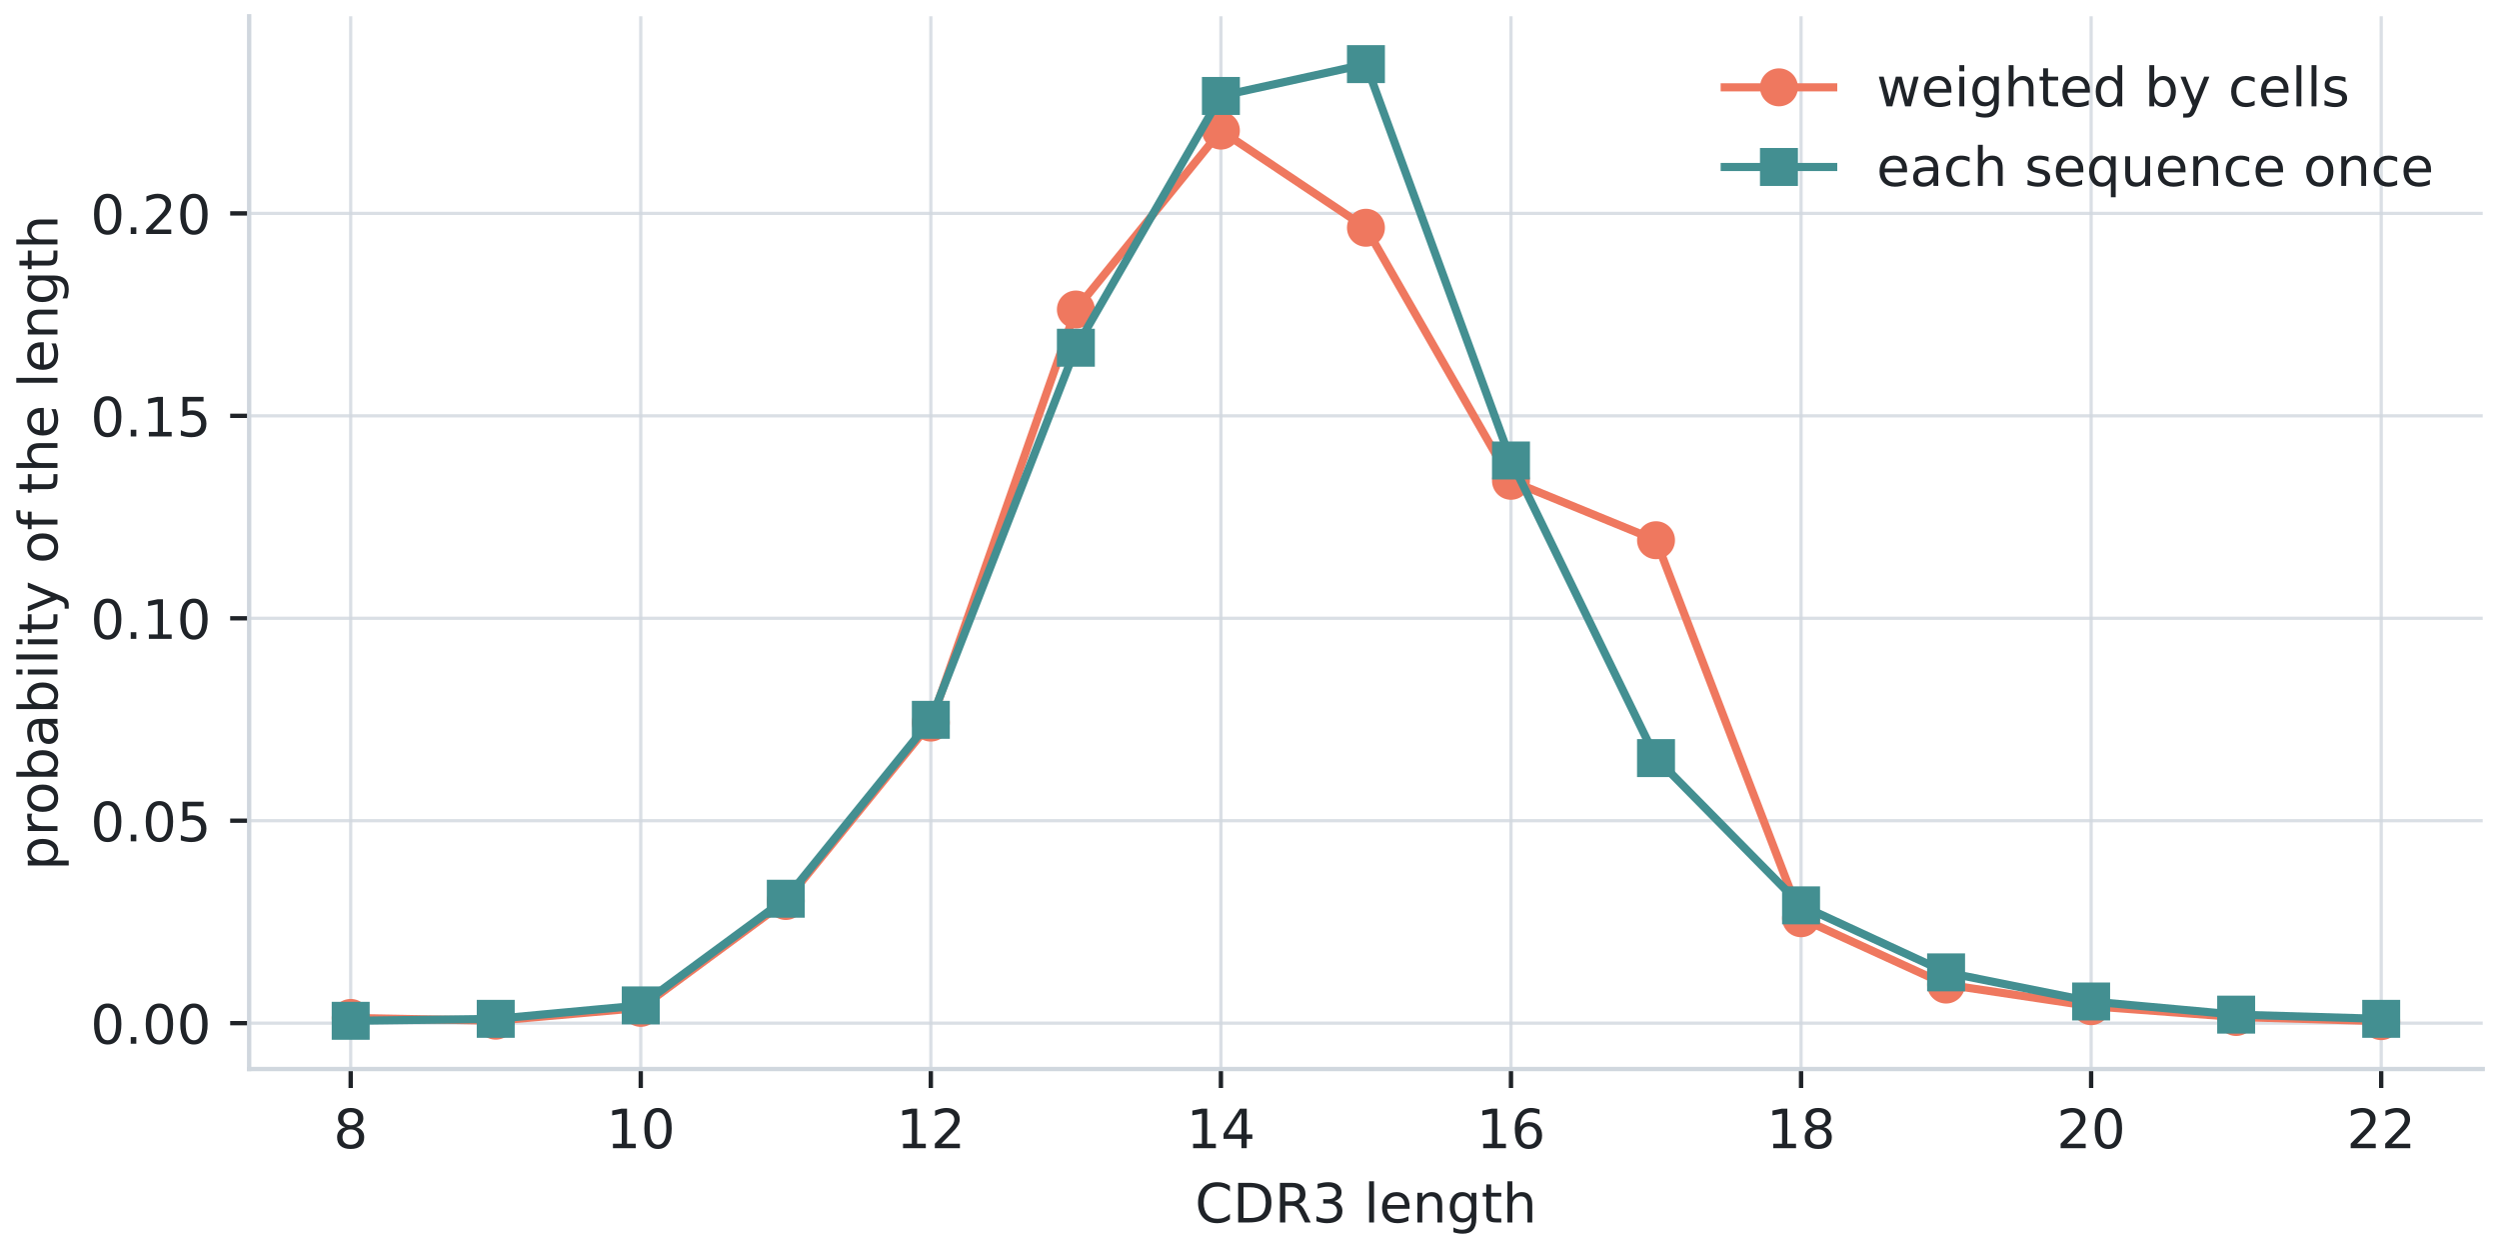
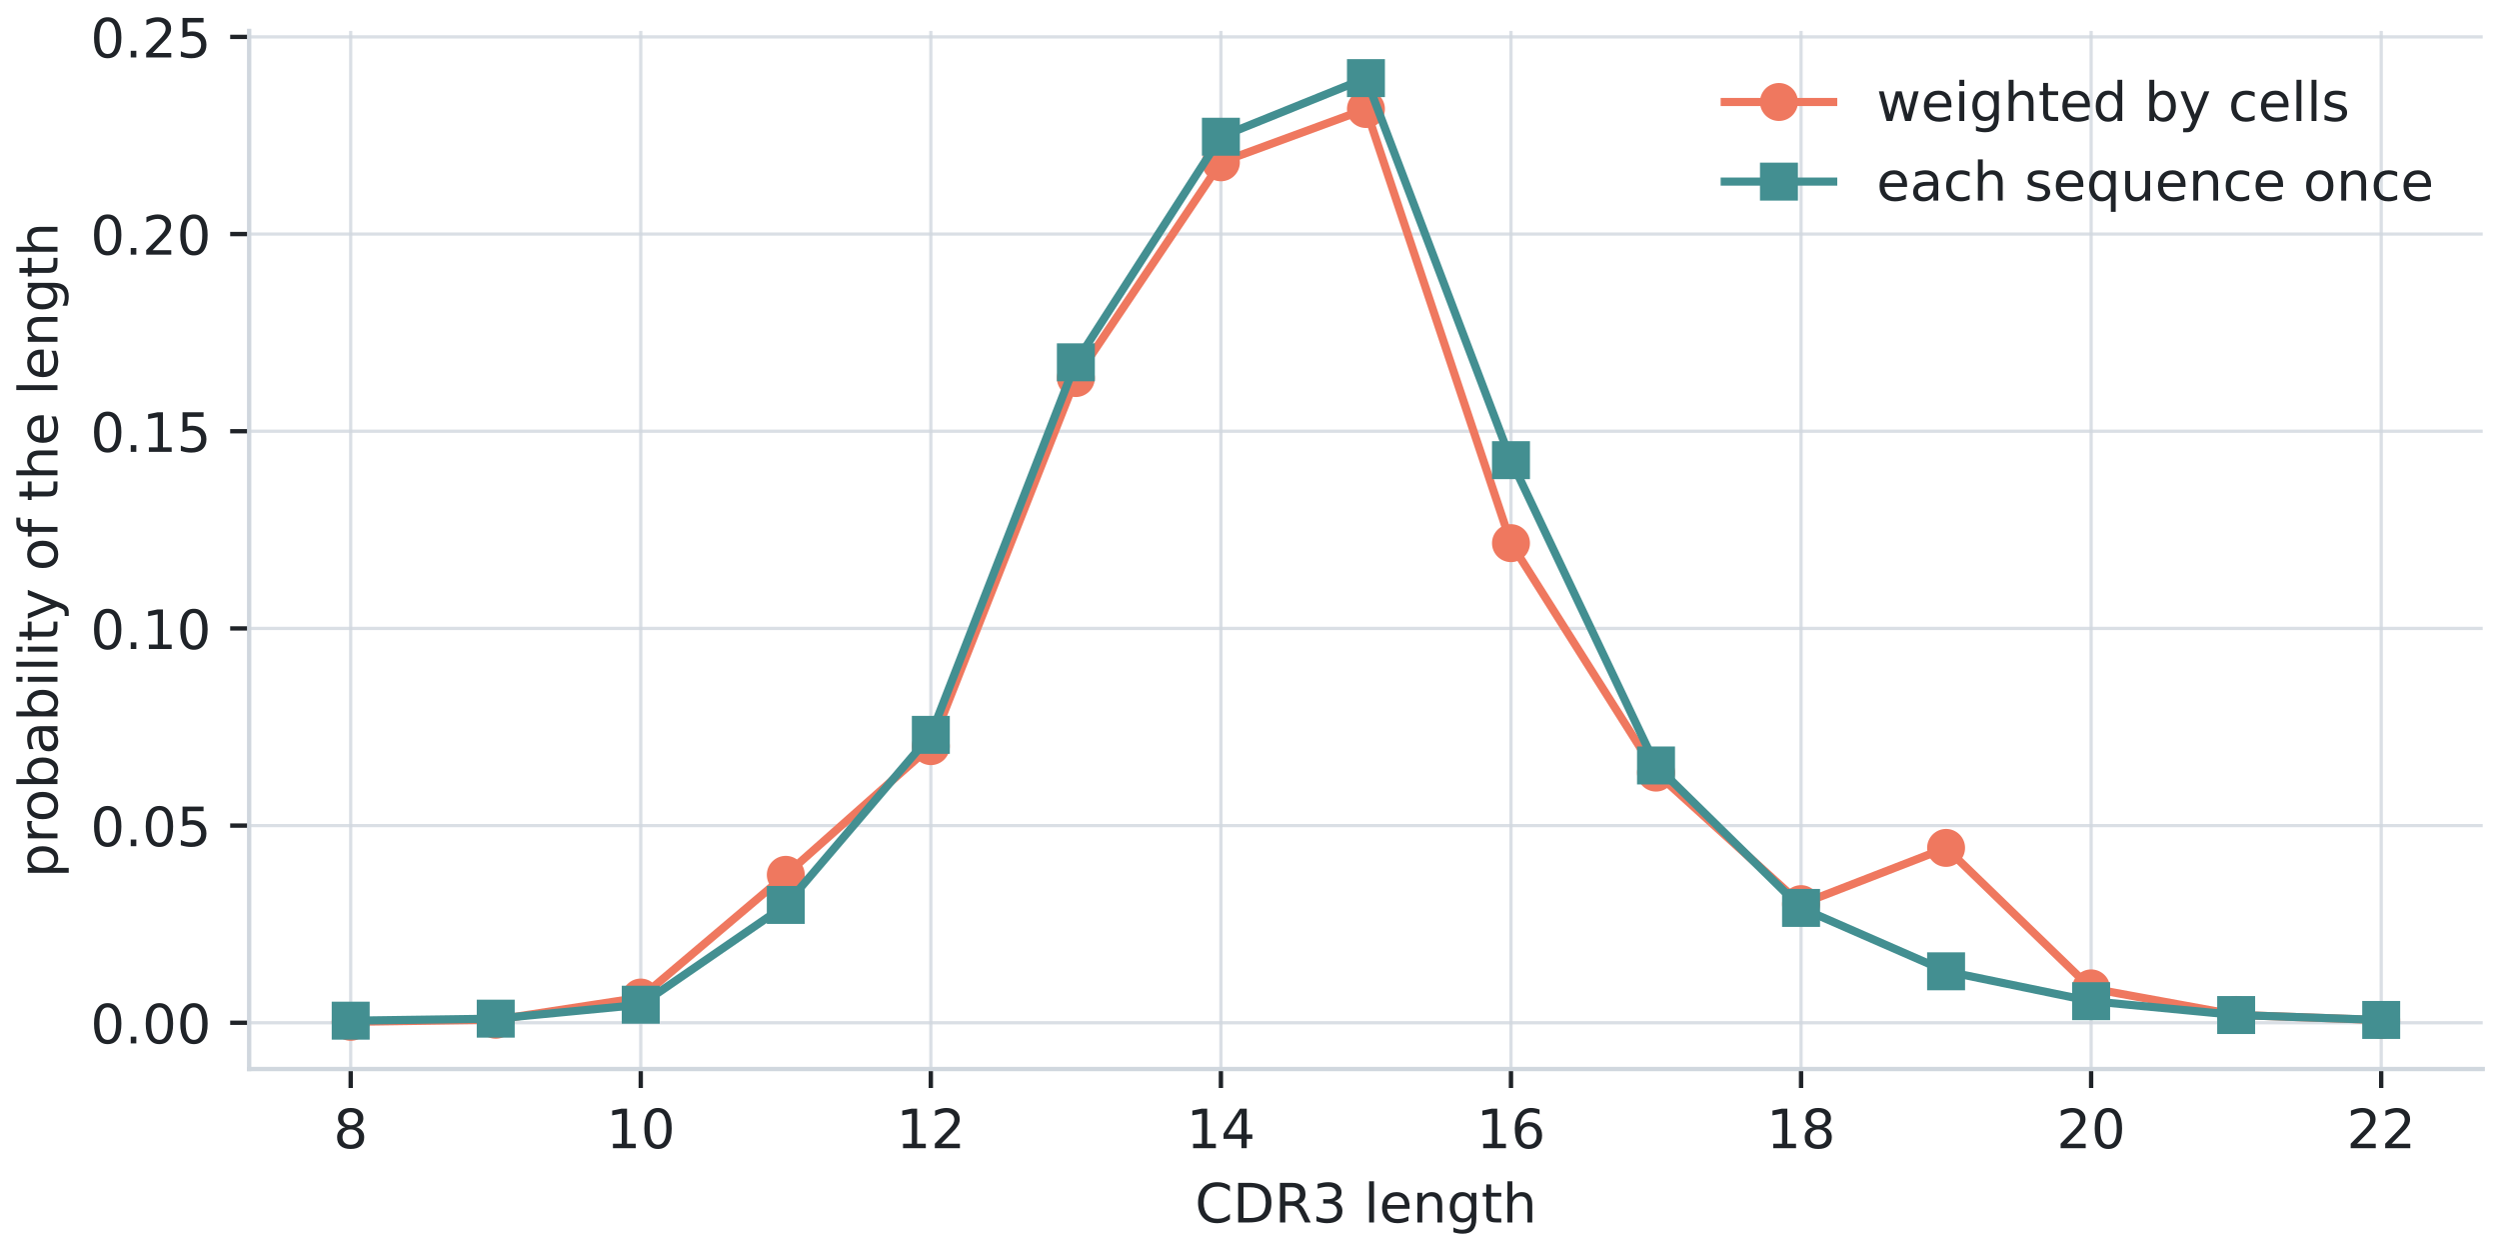
<svg xmlns="http://www.w3.org/2000/svg" xmlns:xlink="http://www.w3.org/1999/xlink" width="460.8pt" height="230.4pt" viewBox="0 0 460.8 230.4" version="1.1">
  <defs>
    <style type="text/css">*{stroke-linejoin: round; stroke-linecap: butt}</style>
  </defs>
  <g id="figure_1">
    <g id="patch_1">
      <path d="M 0 230.4  L 460.8 230.4  L 460.8 0  L 0 0  L 0 230.4  z " style="fill: none; opacity: 0" />
    </g>
    <g id="axes_1">
      <g id="patch_2">
-         <path d="M 45.944 197.044  L 457.8 197.044  L 457.8 3  L 45.944 3  L 45.944 197.044  z " style="fill: none" />
+         <path d="M 45.944 197.044  L 457.8 197.044  L 457.8 5.701  L 45.944 5.701  L 45.944 197.044  z " style="fill: none" />
      </g>
      <g id="matplotlib.axis_1">
        <g id="xtick_1">
          <g id="line2d_1">
-             <path d="M 64.665 197.044  L 64.665 3  " clip-path="url(#p4cbf2eb254)" style="fill: none; stroke: #d0d7de; stroke-opacity: 0.8; stroke-width: 0.6; stroke-linecap: square" />
+             <path d="M 64.665 197.044  L 64.665 5.701  " clip-path="url(#p169262499c)" style="fill: none; stroke: #d0d7de; stroke-opacity: 0.8; stroke-width: 0.6; stroke-linecap: square" />
          </g>
          <g id="line2d_2">
            <defs>
              <path id="m43c2935e50" d="M 0 0  L 0 3.5  " style="stroke: #1f2328; stroke-width: 0.8" />
            </defs>
            <g>
              <use xlink:href="#m43c2935e50" x="64.665" y="197.044" style="fill: #1f2328; stroke: #1f2328; stroke-width: 0.8" />
            </g>
          </g>
          <g id="text_1">
            <text style="font-size: 10px; font-family: 'DejaVu Sans', 'Bitstream Vera Sans', 'Computer Modern Sans Serif', 'Lucida Grande', 'Verdana', 'Geneva', 'Lucid', 'Arial', 'Helvetica', 'Avant Garde', sans-serif; text-anchor: middle; fill: #1f2328" x="64.665" y="211.642" transform="rotate(-0 64.66471 211.6419)">8</text>
          </g>
        </g>
        <g id="xtick_2">
          <g id="line2d_3">
-             <path d="M 118.152 197.044  L 118.152 3  " clip-path="url(#p4cbf2eb254)" style="fill: none; stroke: #d0d7de; stroke-opacity: 0.8; stroke-width: 0.6; stroke-linecap: square" />
+             <path d="M 118.152 197.044  L 118.152 5.701  " clip-path="url(#p169262499c)" style="fill: none; stroke: #d0d7de; stroke-opacity: 0.8; stroke-width: 0.6; stroke-linecap: square" />
          </g>
          <g id="line2d_4">
            <g>
              <use xlink:href="#m43c2935e50" x="118.152" y="197.044" style="fill: #1f2328; stroke: #1f2328; stroke-width: 0.8" />
            </g>
          </g>
          <g id="text_2">
            <text style="font-size: 10px; font-family: 'DejaVu Sans', 'Bitstream Vera Sans', 'Computer Modern Sans Serif', 'Lucida Grande', 'Verdana', 'Geneva', 'Lucid', 'Arial', 'Helvetica', 'Avant Garde', sans-serif; text-anchor: middle; fill: #1f2328" x="118.152" y="211.642" transform="rotate(-0 118.1525 211.6419)">10</text>
          </g>
        </g>
        <g id="xtick_3">
          <g id="line2d_5">
-             <path d="M 171.64 197.044  L 171.64 3  " clip-path="url(#p4cbf2eb254)" style="fill: none; stroke: #d0d7de; stroke-opacity: 0.8; stroke-width: 0.6; stroke-linecap: square" />
+             <path d="M 171.64 197.044  L 171.64 5.701  " clip-path="url(#p169262499c)" style="fill: none; stroke: #d0d7de; stroke-opacity: 0.8; stroke-width: 0.6; stroke-linecap: square" />
          </g>
          <g id="line2d_6">
            <g>
              <use xlink:href="#m43c2935e50" x="171.64" y="197.044" style="fill: #1f2328; stroke: #1f2328; stroke-width: 0.8" />
            </g>
          </g>
          <g id="text_3">
            <text style="font-size: 10px; font-family: 'DejaVu Sans', 'Bitstream Vera Sans', 'Computer Modern Sans Serif', 'Lucida Grande', 'Verdana', 'Geneva', 'Lucid', 'Arial', 'Helvetica', 'Avant Garde', sans-serif; text-anchor: middle; fill: #1f2328" x="171.64" y="211.642" transform="rotate(-0 171.6402 211.6419)">12</text>
          </g>
        </g>
        <g id="xtick_4">
          <g id="line2d_7">
-             <path d="M 225.128 197.044  L 225.128 3  " clip-path="url(#p4cbf2eb254)" style="fill: none; stroke: #d0d7de; stroke-opacity: 0.8; stroke-width: 0.6; stroke-linecap: square" />
+             <path d="M 225.128 197.044  L 225.128 5.701  " clip-path="url(#p169262499c)" style="fill: none; stroke: #d0d7de; stroke-opacity: 0.8; stroke-width: 0.6; stroke-linecap: square" />
          </g>
          <g id="line2d_8">
            <g>
              <use xlink:href="#m43c2935e50" x="225.128" y="197.044" style="fill: #1f2328; stroke: #1f2328; stroke-width: 0.8" />
            </g>
          </g>
          <g id="text_4">
            <text style="font-size: 10px; font-family: 'DejaVu Sans', 'Bitstream Vera Sans', 'Computer Modern Sans Serif', 'Lucida Grande', 'Verdana', 'Geneva', 'Lucid', 'Arial', 'Helvetica', 'Avant Garde', sans-serif; text-anchor: middle; fill: #1f2328" x="225.128" y="211.642" transform="rotate(-0 225.128 211.6419)">14</text>
          </g>
        </g>
        <g id="xtick_5">
          <g id="line2d_9">
-             <path d="M 278.616 197.044  L 278.616 3  " clip-path="url(#p4cbf2eb254)" style="fill: none; stroke: #d0d7de; stroke-opacity: 0.8; stroke-width: 0.6; stroke-linecap: square" />
+             <path d="M 278.616 197.044  L 278.616 5.701  " clip-path="url(#p169262499c)" style="fill: none; stroke: #d0d7de; stroke-opacity: 0.8; stroke-width: 0.6; stroke-linecap: square" />
          </g>
          <g id="line2d_10">
            <g>
              <use xlink:href="#m43c2935e50" x="278.616" y="197.044" style="fill: #1f2328; stroke: #1f2328; stroke-width: 0.8" />
            </g>
          </g>
          <g id="text_5">
            <text style="font-size: 10px; font-family: 'DejaVu Sans', 'Bitstream Vera Sans', 'Computer Modern Sans Serif', 'Lucida Grande', 'Verdana', 'Geneva', 'Lucid', 'Arial', 'Helvetica', 'Avant Garde', sans-serif; text-anchor: middle; fill: #1f2328" x="278.616" y="211.642" transform="rotate(-0 278.6158 211.6419)">16</text>
          </g>
        </g>
        <g id="xtick_6">
          <g id="line2d_11">
-             <path d="M 332.104 197.044  L 332.104 3  " clip-path="url(#p4cbf2eb254)" style="fill: none; stroke: #d0d7de; stroke-opacity: 0.8; stroke-width: 0.6; stroke-linecap: square" />
+             <path d="M 332.104 197.044  L 332.104 5.701  " clip-path="url(#p169262499c)" style="fill: none; stroke: #d0d7de; stroke-opacity: 0.8; stroke-width: 0.6; stroke-linecap: square" />
          </g>
          <g id="line2d_12">
            <g>
              <use xlink:href="#m43c2935e50" x="332.104" y="197.044" style="fill: #1f2328; stroke: #1f2328; stroke-width: 0.8" />
            </g>
          </g>
          <g id="text_6">
            <text style="font-size: 10px; font-family: 'DejaVu Sans', 'Bitstream Vera Sans', 'Computer Modern Sans Serif', 'Lucida Grande', 'Verdana', 'Geneva', 'Lucid', 'Arial', 'Helvetica', 'Avant Garde', sans-serif; text-anchor: middle; fill: #1f2328" x="332.104" y="211.642" transform="rotate(-0 332.1035 211.6419)">18</text>
          </g>
        </g>
        <g id="xtick_7">
          <g id="line2d_13">
-             <path d="M 385.591 197.044  L 385.591 3  " clip-path="url(#p4cbf2eb254)" style="fill: none; stroke: #d0d7de; stroke-opacity: 0.8; stroke-width: 0.6; stroke-linecap: square" />
+             <path d="M 385.591 197.044  L 385.591 5.701  " clip-path="url(#p169262499c)" style="fill: none; stroke: #d0d7de; stroke-opacity: 0.8; stroke-width: 0.6; stroke-linecap: square" />
          </g>
          <g id="line2d_14">
            <g>
              <use xlink:href="#m43c2935e50" x="385.591" y="197.044" style="fill: #1f2328; stroke: #1f2328; stroke-width: 0.8" />
            </g>
          </g>
          <g id="text_7">
            <text style="font-size: 10px; font-family: 'DejaVu Sans', 'Bitstream Vera Sans', 'Computer Modern Sans Serif', 'Lucida Grande', 'Verdana', 'Geneva', 'Lucid', 'Arial', 'Helvetica', 'Avant Garde', sans-serif; text-anchor: middle; fill: #1f2328" x="385.591" y="211.642" transform="rotate(-0 385.5913 211.6419)">20</text>
          </g>
        </g>
        <g id="xtick_8">
          <g id="line2d_15">
-             <path d="M 439.079 197.044  L 439.079 3  " clip-path="url(#p4cbf2eb254)" style="fill: none; stroke: #d0d7de; stroke-opacity: 0.8; stroke-width: 0.6; stroke-linecap: square" />
+             <path d="M 439.079 197.044  L 439.079 5.701  " clip-path="url(#p169262499c)" style="fill: none; stroke: #d0d7de; stroke-opacity: 0.8; stroke-width: 0.6; stroke-linecap: square" />
          </g>
          <g id="line2d_16">
            <g>
              <use xlink:href="#m43c2935e50" x="439.079" y="197.044" style="fill: #1f2328; stroke: #1f2328; stroke-width: 0.8" />
            </g>
          </g>
          <g id="text_8">
            <text style="font-size: 10px; font-family: 'DejaVu Sans', 'Bitstream Vera Sans', 'Computer Modern Sans Serif', 'Lucida Grande', 'Verdana', 'Geneva', 'Lucid', 'Arial', 'Helvetica', 'Avant Garde', sans-serif; text-anchor: middle; fill: #1f2328" x="439.079" y="211.642" transform="rotate(-0 439.079 211.6419)">22</text>
          </g>
        </g>
        <g id="text_9">
          <text style="font-size: 10px; font-family: 'DejaVu Sans', 'Bitstream Vera Sans', 'Computer Modern Sans Serif', 'Lucida Grande', 'Verdana', 'Geneva', 'Lucid', 'Arial', 'Helvetica', 'Avant Garde', sans-serif; text-anchor: middle; fill: #1f2328" x="251.872" y="225.32" transform="rotate(-0 251.8719 225.3201)">CDR3 length</text>
        </g>
      </g>
      <g id="matplotlib.axis_2">
        <g id="ytick_1">
          <g id="line2d_17">
-             <path d="M 45.944 188.588  L 457.8 188.588  " clip-path="url(#p4cbf2eb254)" style="fill: none; stroke: #d0d7de; stroke-opacity: 0.8; stroke-width: 0.6; stroke-linecap: square" />
+             <path d="M 45.944 188.519  L 457.8 188.519  " clip-path="url(#p169262499c)" style="fill: none; stroke: #d0d7de; stroke-opacity: 0.8; stroke-width: 0.6; stroke-linecap: square" />
          </g>
          <g id="line2d_18">
            <defs>
              <path id="m2cf16530e7" d="M 0 0  L -3.5 0  " style="stroke: #1f2328; stroke-width: 0.8" />
            </defs>
            <g>
-               <use xlink:href="#m2cf16530e7" x="45.944" y="188.588" style="fill: #1f2328; stroke: #1f2328; stroke-width: 0.8" />
+               <use xlink:href="#m2cf16530e7" x="45.944" y="188.519" style="fill: #1f2328; stroke: #1f2328; stroke-width: 0.8" />
            </g>
          </g>
          <g id="text_10">
-             <text style="font-size: 10px; font-family: 'DejaVu Sans', 'Bitstream Vera Sans', 'Computer Modern Sans Serif', 'Lucida Grande', 'Verdana', 'Geneva', 'Lucid', 'Arial', 'Helvetica', 'Avant Garde', sans-serif; text-anchor: end; fill: #1f2328" x="38.944" y="192.387" transform="rotate(-0 38.94399 192.3868)">0.00</text>
+             <text style="font-size: 10px; font-family: 'DejaVu Sans', 'Bitstream Vera Sans', 'Computer Modern Sans Serif', 'Lucida Grande', 'Verdana', 'Geneva', 'Lucid', 'Arial', 'Helvetica', 'Avant Garde', sans-serif; text-anchor: end; fill: #1f2328" x="38.944" y="192.318" transform="rotate(-0 38.94399 192.3181)">0.00</text>
          </g>
        </g>
        <g id="ytick_2">
          <g id="line2d_19">
-             <path d="M 45.944 151.274  L 457.8 151.274  " clip-path="url(#p4cbf2eb254)" style="fill: none; stroke: #d0d7de; stroke-opacity: 0.8; stroke-width: 0.6; stroke-linecap: square" />
+             <path d="M 45.944 152.175  L 457.8 152.175  " clip-path="url(#p169262499c)" style="fill: none; stroke: #d0d7de; stroke-opacity: 0.8; stroke-width: 0.6; stroke-linecap: square" />
          </g>
          <g id="line2d_20">
            <g>
-               <use xlink:href="#m2cf16530e7" x="45.944" y="151.274" style="fill: #1f2328; stroke: #1f2328; stroke-width: 0.8" />
+               <use xlink:href="#m2cf16530e7" x="45.944" y="152.175" style="fill: #1f2328; stroke: #1f2328; stroke-width: 0.8" />
            </g>
          </g>
          <g id="text_11">
-             <text style="font-size: 10px; font-family: 'DejaVu Sans', 'Bitstream Vera Sans', 'Computer Modern Sans Serif', 'Lucida Grande', 'Verdana', 'Geneva', 'Lucid', 'Arial', 'Helvetica', 'Avant Garde', sans-serif; text-anchor: end; fill: #1f2328" x="38.944" y="155.073" transform="rotate(-0 38.94399 155.0733)">0.05</text>
+             <text style="font-size: 10px; font-family: 'DejaVu Sans', 'Bitstream Vera Sans', 'Computer Modern Sans Serif', 'Lucida Grande', 'Verdana', 'Geneva', 'Lucid', 'Arial', 'Helvetica', 'Avant Garde', sans-serif; text-anchor: end; fill: #1f2328" x="38.944" y="155.974" transform="rotate(-0 38.94399 155.9743)">0.05</text>
          </g>
        </g>
        <g id="ytick_3">
          <g id="line2d_21">
-             <path d="M 45.944 113.961  L 457.8 113.961  " clip-path="url(#p4cbf2eb254)" style="fill: none; stroke: #d0d7de; stroke-opacity: 0.8; stroke-width: 0.6; stroke-linecap: square" />
+             <path d="M 45.944 115.831  L 457.8 115.831  " clip-path="url(#p169262499c)" style="fill: none; stroke: #d0d7de; stroke-opacity: 0.8; stroke-width: 0.6; stroke-linecap: square" />
          </g>
          <g id="line2d_22">
            <g>
-               <use xlink:href="#m2cf16530e7" x="45.944" y="113.961" style="fill: #1f2328; stroke: #1f2328; stroke-width: 0.8" />
+               <use xlink:href="#m2cf16530e7" x="45.944" y="115.831" style="fill: #1f2328; stroke: #1f2328; stroke-width: 0.8" />
            </g>
          </g>
          <g id="text_12">
-             <text style="font-size: 10px; font-family: 'DejaVu Sans', 'Bitstream Vera Sans', 'Computer Modern Sans Serif', 'Lucida Grande', 'Verdana', 'Geneva', 'Lucid', 'Arial', 'Helvetica', 'Avant Garde', sans-serif; text-anchor: end; fill: #1f2328" x="38.944" y="117.76" transform="rotate(-0 38.94399 117.7598)">0.10</text>
+             <text style="font-size: 10px; font-family: 'DejaVu Sans', 'Bitstream Vera Sans', 'Computer Modern Sans Serif', 'Lucida Grande', 'Verdana', 'Geneva', 'Lucid', 'Arial', 'Helvetica', 'Avant Garde', sans-serif; text-anchor: end; fill: #1f2328" x="38.944" y="119.631" transform="rotate(-0 38.94399 119.6305)">0.10</text>
          </g>
        </g>
        <g id="ytick_4">
          <g id="line2d_23">
-             <path d="M 45.944 76.647  L 457.8 76.647  " clip-path="url(#p4cbf2eb254)" style="fill: none; stroke: #d0d7de; stroke-opacity: 0.8; stroke-width: 0.6; stroke-linecap: square" />
+             <path d="M 45.944 79.488  L 457.8 79.488  " clip-path="url(#p169262499c)" style="fill: none; stroke: #d0d7de; stroke-opacity: 0.8; stroke-width: 0.6; stroke-linecap: square" />
          </g>
          <g id="line2d_24">
            <g>
-               <use xlink:href="#m2cf16530e7" x="45.944" y="76.647" style="fill: #1f2328; stroke: #1f2328; stroke-width: 0.8" />
+               <use xlink:href="#m2cf16530e7" x="45.944" y="79.488" style="fill: #1f2328; stroke: #1f2328; stroke-width: 0.8" />
            </g>
          </g>
          <g id="text_13">
-             <text style="font-size: 10px; font-family: 'DejaVu Sans', 'Bitstream Vera Sans', 'Computer Modern Sans Serif', 'Lucida Grande', 'Verdana', 'Geneva', 'Lucid', 'Arial', 'Helvetica', 'Avant Garde', sans-serif; text-anchor: end; fill: #1f2328" x="38.944" y="80.446" transform="rotate(-0 38.94399 80.44628)">0.15</text>
+             <text style="font-size: 10px; font-family: 'DejaVu Sans', 'Bitstream Vera Sans', 'Computer Modern Sans Serif', 'Lucida Grande', 'Verdana', 'Geneva', 'Lucid', 'Arial', 'Helvetica', 'Avant Garde', sans-serif; text-anchor: end; fill: #1f2328" x="38.944" y="83.287" transform="rotate(-0 38.94399 83.28674)">0.15</text>
          </g>
        </g>
        <g id="ytick_5">
          <g id="line2d_25">
-             <path d="M 45.944 39.334  L 457.8 39.334  " clip-path="url(#p4cbf2eb254)" style="fill: none; stroke: #d0d7de; stroke-opacity: 0.8; stroke-width: 0.6; stroke-linecap: square" />
+             <path d="M 45.944 43.144  L 457.8 43.144  " clip-path="url(#p169262499c)" style="fill: none; stroke: #d0d7de; stroke-opacity: 0.8; stroke-width: 0.6; stroke-linecap: square" />
          </g>
          <g id="line2d_26">
            <g>
-               <use xlink:href="#m2cf16530e7" x="45.944" y="39.334" style="fill: #1f2328; stroke: #1f2328; stroke-width: 0.8" />
+               <use xlink:href="#m2cf16530e7" x="45.944" y="43.144" style="fill: #1f2328; stroke: #1f2328; stroke-width: 0.8" />
            </g>
          </g>
          <g id="text_14">
-             <text style="font-size: 10px; font-family: 'DejaVu Sans', 'Bitstream Vera Sans', 'Computer Modern Sans Serif', 'Lucida Grande', 'Verdana', 'Geneva', 'Lucid', 'Arial', 'Helvetica', 'Avant Garde', sans-serif; text-anchor: end; fill: #1f2328" x="38.944" y="43.133" transform="rotate(-0 38.94399 43.13278)">0.20</text>
-           </g>
-         </g>
-         <g id="text_15">
-           <text style="font-size: 10px; font-family: 'DejaVu Sans', 'Bitstream Vera Sans', 'Computer Modern Sans Serif', 'Lucida Grande', 'Verdana', 'Geneva', 'Lucid', 'Arial', 'Helvetica', 'Avant Garde', sans-serif; text-anchor: middle; fill: #1f2328" x="10.599" y="100.022" transform="rotate(-90 10.59868 100.0219)">probability of the length</text>
-         </g>
-       </g>
-       <g id="line2d_27">
-         <path d="M 64.665 187.625  L 91.409 188.137  L 118.152 185.775  L 144.896 166.076  L 171.64 133.189  L 198.384 57.051  L 225.128 24.074  L 251.872 41.981  L 278.616 88.622  L 305.36 99.574  L 332.104 169.252  L 358.847 181.475  L 385.591 185.461  L 412.335 187.458  L 439.079 188.223  " clip-path="url(#p4cbf2eb254)" style="fill: none; stroke: #ef785f; stroke-width: 1.5; stroke-linecap: square" />
+             <text style="font-size: 10px; font-family: 'DejaVu Sans', 'Bitstream Vera Sans', 'Computer Modern Sans Serif', 'Lucida Grande', 'Verdana', 'Geneva', 'Lucid', 'Arial', 'Helvetica', 'Avant Garde', sans-serif; text-anchor: end; fill: #1f2328" x="38.944" y="46.943" transform="rotate(-0 38.94399 46.94294)">0.20</text>
+           </g>
+         </g>
+         <g id="ytick_6">
+           <g id="line2d_27">
+             <path d="M 45.944 6.8  L 457.8 6.8  " clip-path="url(#p169262499c)" style="fill: none; stroke: #d0d7de; stroke-opacity: 0.8; stroke-width: 0.6; stroke-linecap: square" />
+           </g>
+           <g id="line2d_28">
+             <g>
+               <use xlink:href="#m2cf16530e7" x="45.944" y="6.8" style="fill: #1f2328; stroke: #1f2328; stroke-width: 0.8" />
+             </g>
+           </g>
+           <g id="text_15">
+             <text style="font-size: 10px; font-family: 'DejaVu Sans', 'Bitstream Vera Sans', 'Computer Modern Sans Serif', 'Lucida Grande', 'Verdana', 'Geneva', 'Lucid', 'Arial', 'Helvetica', 'Avant Garde', sans-serif; text-anchor: end; fill: #1f2328" x="38.944" y="10.599" transform="rotate(-0 38.94399 10.59913)">0.25</text>
+           </g>
+         </g>
+         <g id="text_16">
+           <text style="font-size: 10px; font-family: 'DejaVu Sans', 'Bitstream Vera Sans', 'Computer Modern Sans Serif', 'Lucida Grande', 'Verdana', 'Geneva', 'Lucid', 'Arial', 'Helvetica', 'Avant Garde', sans-serif; text-anchor: middle; fill: #1f2328" x="10.599" y="101.372" transform="rotate(-90 10.59868 101.3724)">probability of the length</text>
+         </g>
+       </g>
+       <g id="line2d_29">
+         <path d="M 64.665 188.346  L 91.409 187.963  L 118.152 183.87  L 144.896 161.251  L 171.64 137.531  L 198.384 69.684  L 225.128 29.918  L 251.872 20.095  L 278.616 100.115  L 305.36 142.407  L 332.104 166.652  L 358.847 156.287  L 385.591 182.181  L 412.335 187.073  L 439.079 188.023  " clip-path="url(#p169262499c)" style="fill: none; stroke: #ef785f; stroke-width: 1.5; stroke-linecap: square" />
        <defs>
          <path id="mdb00778492" d="M 0 3  C 0.796 3 1.559 2.684 2.121 2.121  C 2.684 1.559 3 0.796 3 0  C 3 -0.796 2.684 -1.559 2.121 -2.121  C 1.559 -2.684 0.796 -3 0 -3  C -0.796 -3 -1.559 -2.684 -2.121 -2.121  C -2.684 -1.559 -3 -0.796 -3 0  C -3 0.796 -2.684 1.559 -2.121 2.121  C -1.559 2.684 -0.796 3 0 3  z " style="stroke: #ef785f" />
        </defs>
-         <g clip-path="url(#p4cbf2eb254)">
-           <use xlink:href="#mdb00778492" x="64.665" y="187.625" style="fill: #ef785f; stroke: #ef785f" />
-           <use xlink:href="#mdb00778492" x="91.409" y="188.137" style="fill: #ef785f; stroke: #ef785f" />
-           <use xlink:href="#mdb00778492" x="118.152" y="185.775" style="fill: #ef785f; stroke: #ef785f" />
-           <use xlink:href="#mdb00778492" x="144.896" y="166.076" style="fill: #ef785f; stroke: #ef785f" />
-           <use xlink:href="#mdb00778492" x="171.64" y="133.189" style="fill: #ef785f; stroke: #ef785f" />
-           <use xlink:href="#mdb00778492" x="198.384" y="57.051" style="fill: #ef785f; stroke: #ef785f" />
-           <use xlink:href="#mdb00778492" x="225.128" y="24.074" style="fill: #ef785f; stroke: #ef785f" />
-           <use xlink:href="#mdb00778492" x="251.872" y="41.981" style="fill: #ef785f; stroke: #ef785f" />
-           <use xlink:href="#mdb00778492" x="278.616" y="88.622" style="fill: #ef785f; stroke: #ef785f" />
-           <use xlink:href="#mdb00778492" x="305.36" y="99.574" style="fill: #ef785f; stroke: #ef785f" />
-           <use xlink:href="#mdb00778492" x="332.104" y="169.252" style="fill: #ef785f; stroke: #ef785f" />
-           <use xlink:href="#mdb00778492" x="358.847" y="181.475" style="fill: #ef785f; stroke: #ef785f" />
-           <use xlink:href="#mdb00778492" x="385.591" y="185.461" style="fill: #ef785f; stroke: #ef785f" />
-           <use xlink:href="#mdb00778492" x="412.335" y="187.458" style="fill: #ef785f; stroke: #ef785f" />
-           <use xlink:href="#mdb00778492" x="439.079" y="188.223" style="fill: #ef785f; stroke: #ef785f" />
-         </g>
-       </g>
-       <g id="line2d_28">
-         <path d="M 64.665 188.155  L 91.409 187.793  L 118.152 185.316  L 144.896 165.655  L 171.64 132.679  L 198.384 64.096  L 225.128 17.686  L 251.872 11.82  L 278.616 84.876  L 305.36 139.732  L 332.104 166.876  L 358.847 179.227  L 385.591 184.594  L 412.335 187.019  L 439.079 187.793  " clip-path="url(#p4cbf2eb254)" style="fill: none; stroke: #438f91; stroke-width: 1.5; stroke-linecap: square" />
+         <g clip-path="url(#p169262499c)">
+           <use xlink:href="#mdb00778492" x="64.665" y="188.346" style="fill: #ef785f; stroke: #ef785f" />
+           <use xlink:href="#mdb00778492" x="91.409" y="187.963" style="fill: #ef785f; stroke: #ef785f" />
+           <use xlink:href="#mdb00778492" x="118.152" y="183.87" style="fill: #ef785f; stroke: #ef785f" />
+           <use xlink:href="#mdb00778492" x="144.896" y="161.251" style="fill: #ef785f; stroke: #ef785f" />
+           <use xlink:href="#mdb00778492" x="171.64" y="137.531" style="fill: #ef785f; stroke: #ef785f" />
+           <use xlink:href="#mdb00778492" x="198.384" y="69.684" style="fill: #ef785f; stroke: #ef785f" />
+           <use xlink:href="#mdb00778492" x="225.128" y="29.918" style="fill: #ef785f; stroke: #ef785f" />
+           <use xlink:href="#mdb00778492" x="251.872" y="20.095" style="fill: #ef785f; stroke: #ef785f" />
+           <use xlink:href="#mdb00778492" x="278.616" y="100.115" style="fill: #ef785f; stroke: #ef785f" />
+           <use xlink:href="#mdb00778492" x="305.36" y="142.407" style="fill: #ef785f; stroke: #ef785f" />
+           <use xlink:href="#mdb00778492" x="332.104" y="166.652" style="fill: #ef785f; stroke: #ef785f" />
+           <use xlink:href="#mdb00778492" x="358.847" y="156.287" style="fill: #ef785f; stroke: #ef785f" />
+           <use xlink:href="#mdb00778492" x="385.591" y="182.181" style="fill: #ef785f; stroke: #ef785f" />
+           <use xlink:href="#mdb00778492" x="412.335" y="187.073" style="fill: #ef785f; stroke: #ef785f" />
+           <use xlink:href="#mdb00778492" x="439.079" y="188.023" style="fill: #ef785f; stroke: #ef785f" />
+         </g>
+       </g>
+       <g id="line2d_30">
+         <path d="M 64.665 188.131  L 91.409 187.76  L 118.152 185.192  L 144.896 166.8  L 171.64 135.45  L 198.384 66.783  L 225.128 25.205  L 251.872 14.399  L 278.616 84.818  L 305.36 141.091  L 332.104 167.349  L 358.847 179.031  L 385.591 184.538  L 412.335 187.092  L 439.079 187.997  " clip-path="url(#p169262499c)" style="fill: none; stroke: #438f91; stroke-width: 1.5; stroke-linecap: square" />
        <defs>
          <path id="me9c0a48ecc" d="M -3 3  L 3 3  L 3 -3  L -3 -3  z " style="stroke: #438f91; stroke-linejoin: miter" />
        </defs>
-         <g clip-path="url(#p4cbf2eb254)">
-           <use xlink:href="#me9c0a48ecc" x="64.665" y="188.155" style="fill: #438f91; stroke: #438f91; stroke-linejoin: miter" />
-           <use xlink:href="#me9c0a48ecc" x="91.409" y="187.793" style="fill: #438f91; stroke: #438f91; stroke-linejoin: miter" />
-           <use xlink:href="#me9c0a48ecc" x="118.152" y="185.316" style="fill: #438f91; stroke: #438f91; stroke-linejoin: miter" />
-           <use xlink:href="#me9c0a48ecc" x="144.896" y="165.655" style="fill: #438f91; stroke: #438f91; stroke-linejoin: miter" />
-           <use xlink:href="#me9c0a48ecc" x="171.64" y="132.679" style="fill: #438f91; stroke: #438f91; stroke-linejoin: miter" />
-           <use xlink:href="#me9c0a48ecc" x="198.384" y="64.096" style="fill: #438f91; stroke: #438f91; stroke-linejoin: miter" />
-           <use xlink:href="#me9c0a48ecc" x="225.128" y="17.686" style="fill: #438f91; stroke: #438f91; stroke-linejoin: miter" />
-           <use xlink:href="#me9c0a48ecc" x="251.872" y="11.82" style="fill: #438f91; stroke: #438f91; stroke-linejoin: miter" />
-           <use xlink:href="#me9c0a48ecc" x="278.616" y="84.876" style="fill: #438f91; stroke: #438f91; stroke-linejoin: miter" />
-           <use xlink:href="#me9c0a48ecc" x="305.36" y="139.732" style="fill: #438f91; stroke: #438f91; stroke-linejoin: miter" />
-           <use xlink:href="#me9c0a48ecc" x="332.104" y="166.876" style="fill: #438f91; stroke: #438f91; stroke-linejoin: miter" />
-           <use xlink:href="#me9c0a48ecc" x="358.847" y="179.227" style="fill: #438f91; stroke: #438f91; stroke-linejoin: miter" />
-           <use xlink:href="#me9c0a48ecc" x="385.591" y="184.594" style="fill: #438f91; stroke: #438f91; stroke-linejoin: miter" />
-           <use xlink:href="#me9c0a48ecc" x="412.335" y="187.019" style="fill: #438f91; stroke: #438f91; stroke-linejoin: miter" />
-           <use xlink:href="#me9c0a48ecc" x="439.079" y="187.793" style="fill: #438f91; stroke: #438f91; stroke-linejoin: miter" />
+         <g clip-path="url(#p169262499c)">
+           <use xlink:href="#me9c0a48ecc" x="64.665" y="188.131" style="fill: #438f91; stroke: #438f91; stroke-linejoin: miter" />
+           <use xlink:href="#me9c0a48ecc" x="91.409" y="187.76" style="fill: #438f91; stroke: #438f91; stroke-linejoin: miter" />
+           <use xlink:href="#me9c0a48ecc" x="118.152" y="185.192" style="fill: #438f91; stroke: #438f91; stroke-linejoin: miter" />
+           <use xlink:href="#me9c0a48ecc" x="144.896" y="166.8" style="fill: #438f91; stroke: #438f91; stroke-linejoin: miter" />
+           <use xlink:href="#me9c0a48ecc" x="171.64" y="135.45" style="fill: #438f91; stroke: #438f91; stroke-linejoin: miter" />
+           <use xlink:href="#me9c0a48ecc" x="198.384" y="66.783" style="fill: #438f91; stroke: #438f91; stroke-linejoin: miter" />
+           <use xlink:href="#me9c0a48ecc" x="225.128" y="25.205" style="fill: #438f91; stroke: #438f91; stroke-linejoin: miter" />
+           <use xlink:href="#me9c0a48ecc" x="251.872" y="14.399" style="fill: #438f91; stroke: #438f91; stroke-linejoin: miter" />
+           <use xlink:href="#me9c0a48ecc" x="278.616" y="84.818" style="fill: #438f91; stroke: #438f91; stroke-linejoin: miter" />
+           <use xlink:href="#me9c0a48ecc" x="305.36" y="141.091" style="fill: #438f91; stroke: #438f91; stroke-linejoin: miter" />
+           <use xlink:href="#me9c0a48ecc" x="332.104" y="167.349" style="fill: #438f91; stroke: #438f91; stroke-linejoin: miter" />
+           <use xlink:href="#me9c0a48ecc" x="358.847" y="179.031" style="fill: #438f91; stroke: #438f91; stroke-linejoin: miter" />
+           <use xlink:href="#me9c0a48ecc" x="385.591" y="184.538" style="fill: #438f91; stroke: #438f91; stroke-linejoin: miter" />
+           <use xlink:href="#me9c0a48ecc" x="412.335" y="187.092" style="fill: #438f91; stroke: #438f91; stroke-linejoin: miter" />
+           <use xlink:href="#me9c0a48ecc" x="439.079" y="187.997" style="fill: #438f91; stroke: #438f91; stroke-linejoin: miter" />
        </g>
      </g>
      <g id="patch_3">
-         <path d="M 45.944 197.044  L 45.944 3  " style="fill: none; stroke: #d0d7de; stroke-width: 0.8; stroke-linejoin: miter; stroke-linecap: square" />
+         <path d="M 45.944 197.044  L 45.944 5.701  " style="fill: none; stroke: #d0d7de; stroke-width: 0.8; stroke-linejoin: miter; stroke-linecap: square" />
      </g>
      <g id="patch_4">
        <path d="M 45.944 197.044  L 457.8 197.044  " style="fill: none; stroke: #d0d7de; stroke-width: 0.8; stroke-linejoin: miter; stroke-linecap: square" />
      </g>
      <g id="legend_1">
-         <g id="line2d_29">
-           <path d="M 318.028 16.099  L 328.028 16.099  L 338.028 16.099  " style="fill: none; stroke: #ef785f; stroke-width: 1.5; stroke-linecap: square" />
+         <g id="line2d_31">
+           <path d="M 318.028 18.8  L 328.028 18.8  L 338.028 18.8  " style="fill: none; stroke: #ef785f; stroke-width: 1.5; stroke-linecap: square" />
          <g>
-             <use xlink:href="#mdb00778492" x="328.028" y="16.099" style="fill: #ef785f; stroke: #ef785f" />
-           </g>
-         </g>
-         <g id="text_16">
-           <text style="font-size: 10px; font-family: 'DejaVu Sans', 'Bitstream Vera Sans', 'Computer Modern Sans Serif', 'Lucida Grande', 'Verdana', 'Geneva', 'Lucid', 'Arial', 'Helvetica', 'Avant Garde', sans-serif; text-anchor: start; fill: #1f2328" x="346.028" y="19.599" transform="rotate(-0 346.0279 19.59868)">weighted by cells</text>
-         </g>
-         <g id="line2d_30">
-           <path d="M 318.028 30.777  L 328.028 30.777  L 338.028 30.777  " style="fill: none; stroke: #438f91; stroke-width: 1.5; stroke-linecap: square" />
+             <use xlink:href="#mdb00778492" x="328.028" y="18.8" style="fill: #ef785f; stroke: #ef785f" />
+           </g>
+         </g>
+         <g id="text_17">
+           <text style="font-size: 10px; font-family: 'DejaVu Sans', 'Bitstream Vera Sans', 'Computer Modern Sans Serif', 'Lucida Grande', 'Verdana', 'Geneva', 'Lucid', 'Arial', 'Helvetica', 'Avant Garde', sans-serif; text-anchor: start; fill: #1f2328" x="346.028" y="22.3" transform="rotate(-0 346.0279 22.29981)">weighted by cells</text>
+         </g>
+         <g id="line2d_32">
+           <path d="M 318.028 33.478  L 328.028 33.478  L 338.028 33.478  " style="fill: none; stroke: #438f91; stroke-width: 1.5; stroke-linecap: square" />
          <g>
-             <use xlink:href="#me9c0a48ecc" x="328.028" y="30.777" style="fill: #438f91; stroke: #438f91; stroke-linejoin: miter" />
-           </g>
-         </g>
-         <g id="text_17">
-           <text style="font-size: 10px; font-family: 'DejaVu Sans', 'Bitstream Vera Sans', 'Computer Modern Sans Serif', 'Lucida Grande', 'Verdana', 'Geneva', 'Lucid', 'Arial', 'Helvetica', 'Avant Garde', sans-serif; text-anchor: start; fill: #1f2328" x="346.028" y="34.277" transform="rotate(-0 346.0279 34.2768)">each sequence once</text>
+             <use xlink:href="#me9c0a48ecc" x="328.028" y="33.478" style="fill: #438f91; stroke: #438f91; stroke-linejoin: miter" />
+           </g>
+         </g>
+         <g id="text_18">
+           <text style="font-size: 10px; font-family: 'DejaVu Sans', 'Bitstream Vera Sans', 'Computer Modern Sans Serif', 'Lucida Grande', 'Verdana', 'Geneva', 'Lucid', 'Arial', 'Helvetica', 'Avant Garde', sans-serif; text-anchor: start; fill: #1f2328" x="346.028" y="36.978" transform="rotate(-0 346.0279 36.97794)">each sequence once</text>
        </g>
      </g>
    </g>
  </g>
  <defs>
-     <clipPath id="p4cbf2eb254">
-       <rect x="45.944" y="3" width="411.856" height="194.043" />
+     <clipPath id="p169262499c">
+       <rect x="45.944" y="5.701" width="411.856" height="191.342" />
    </clipPath>
  </defs>
</svg>
